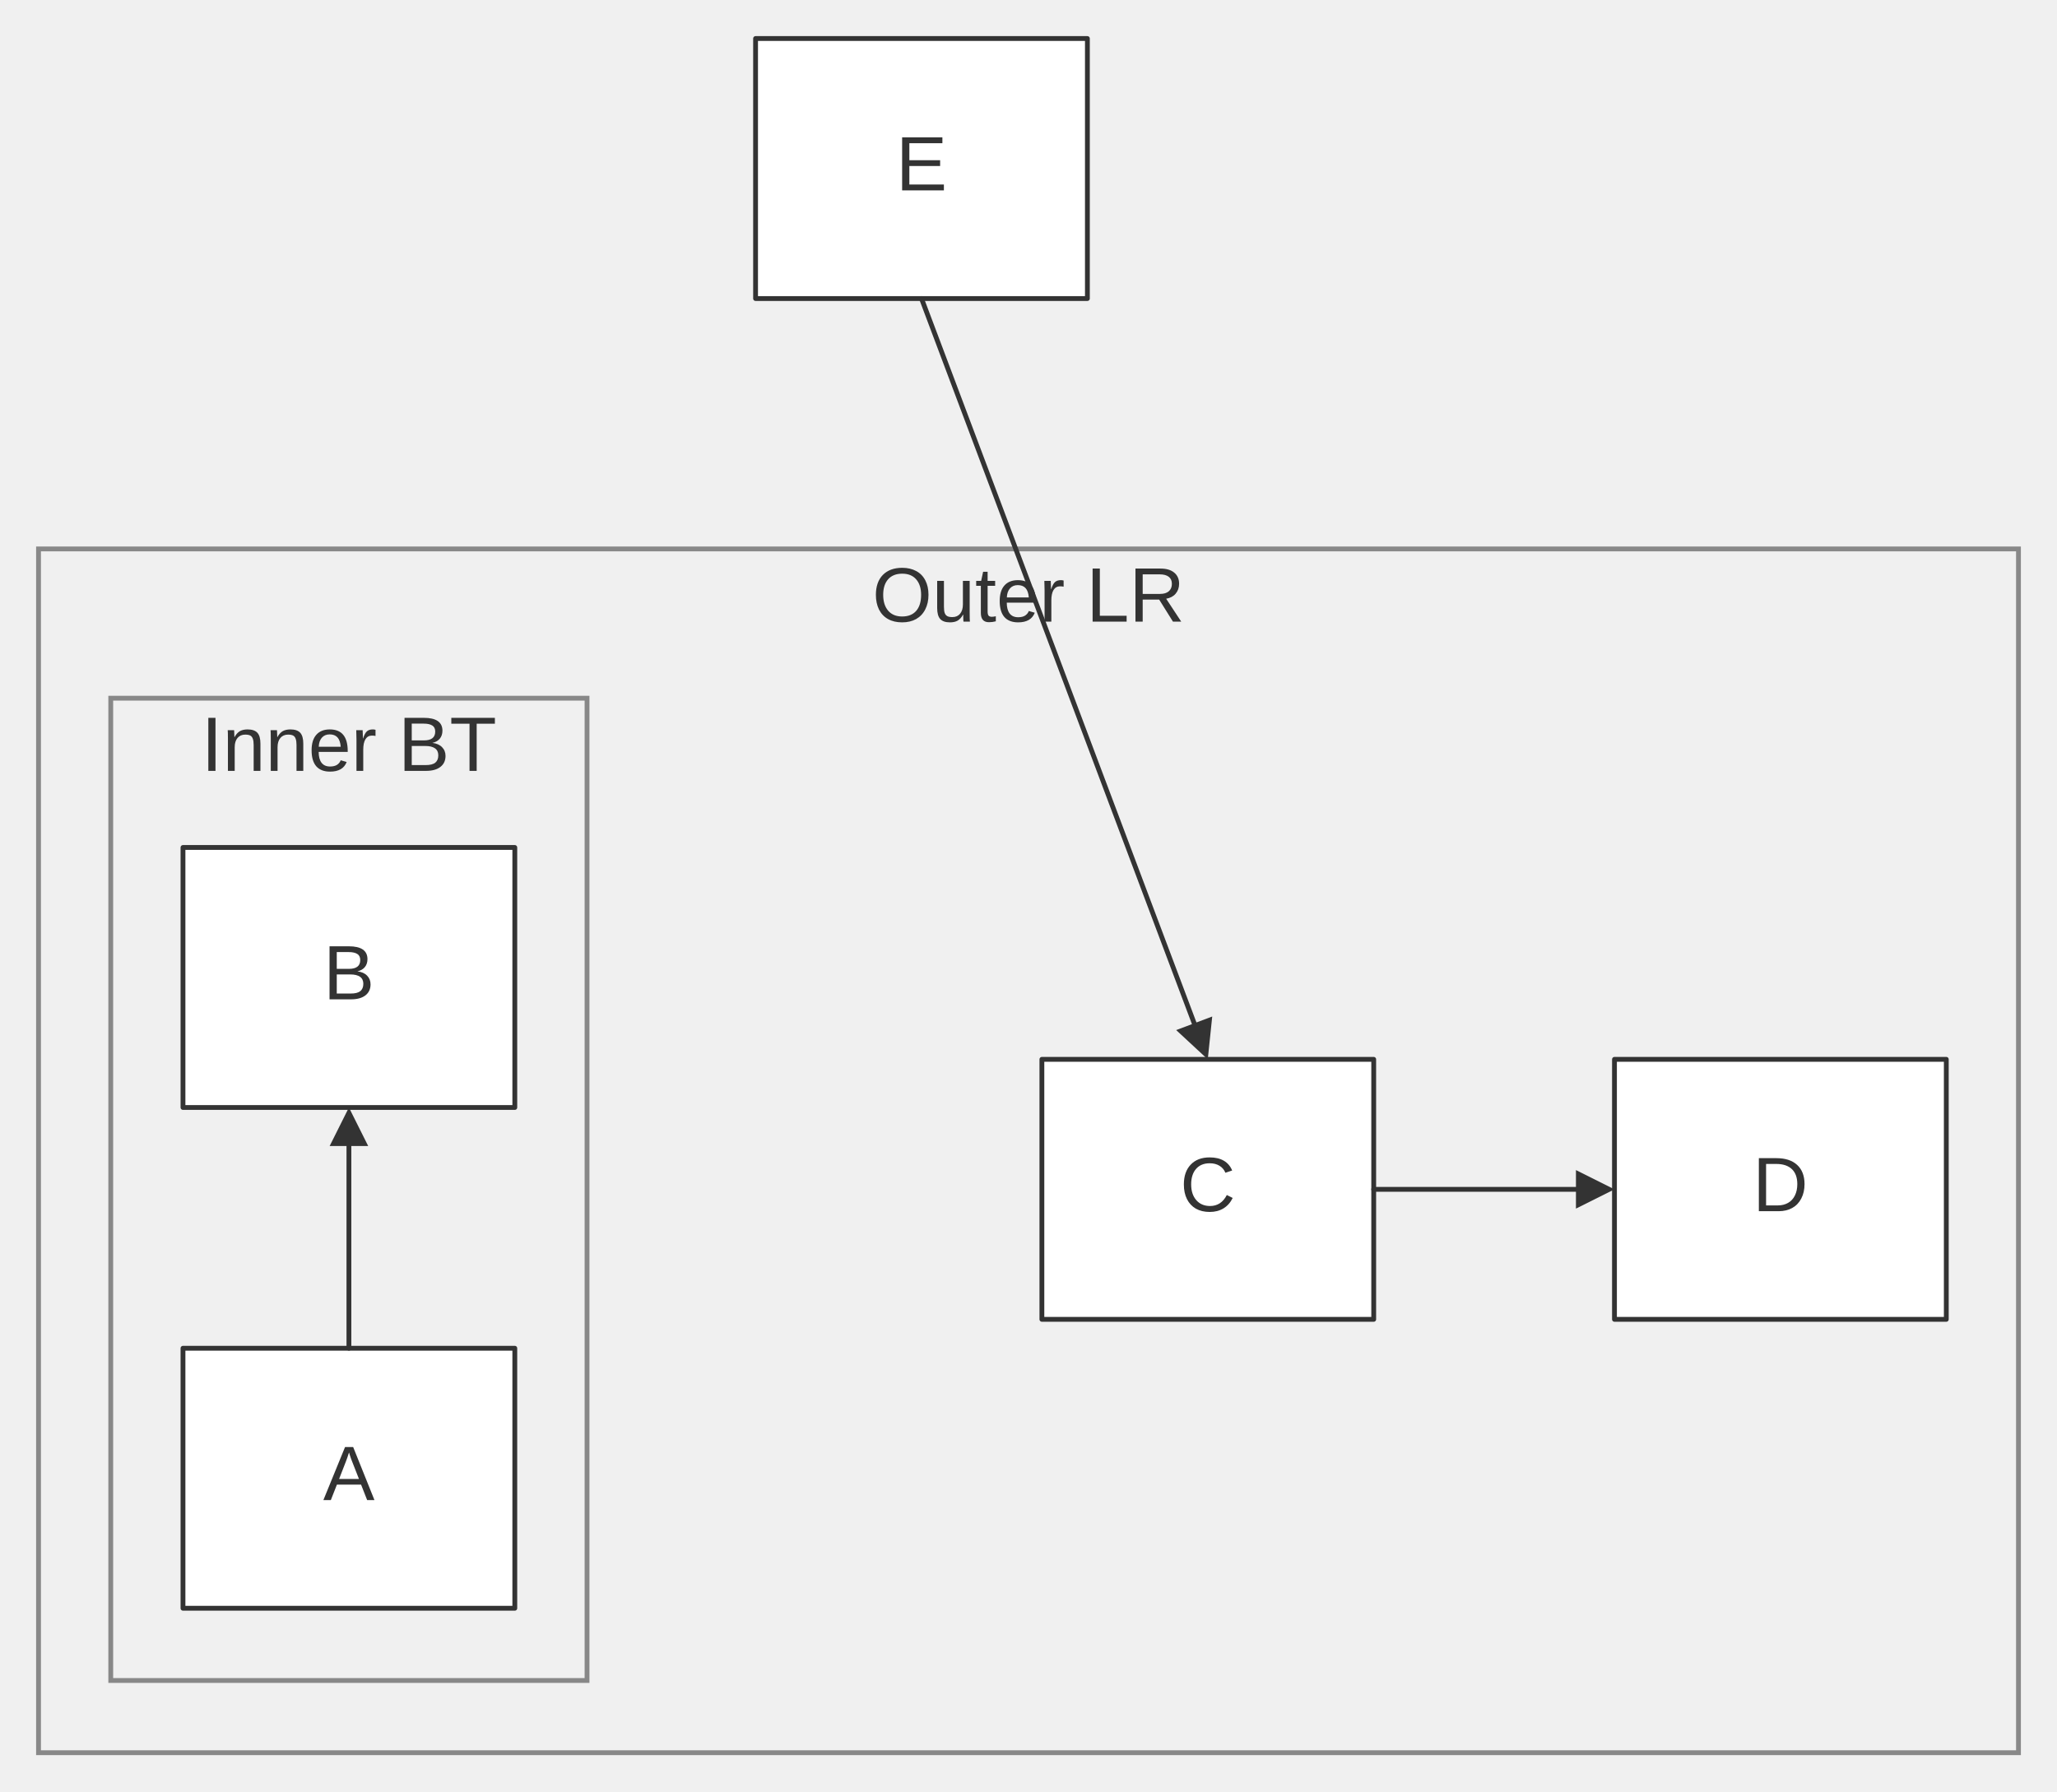
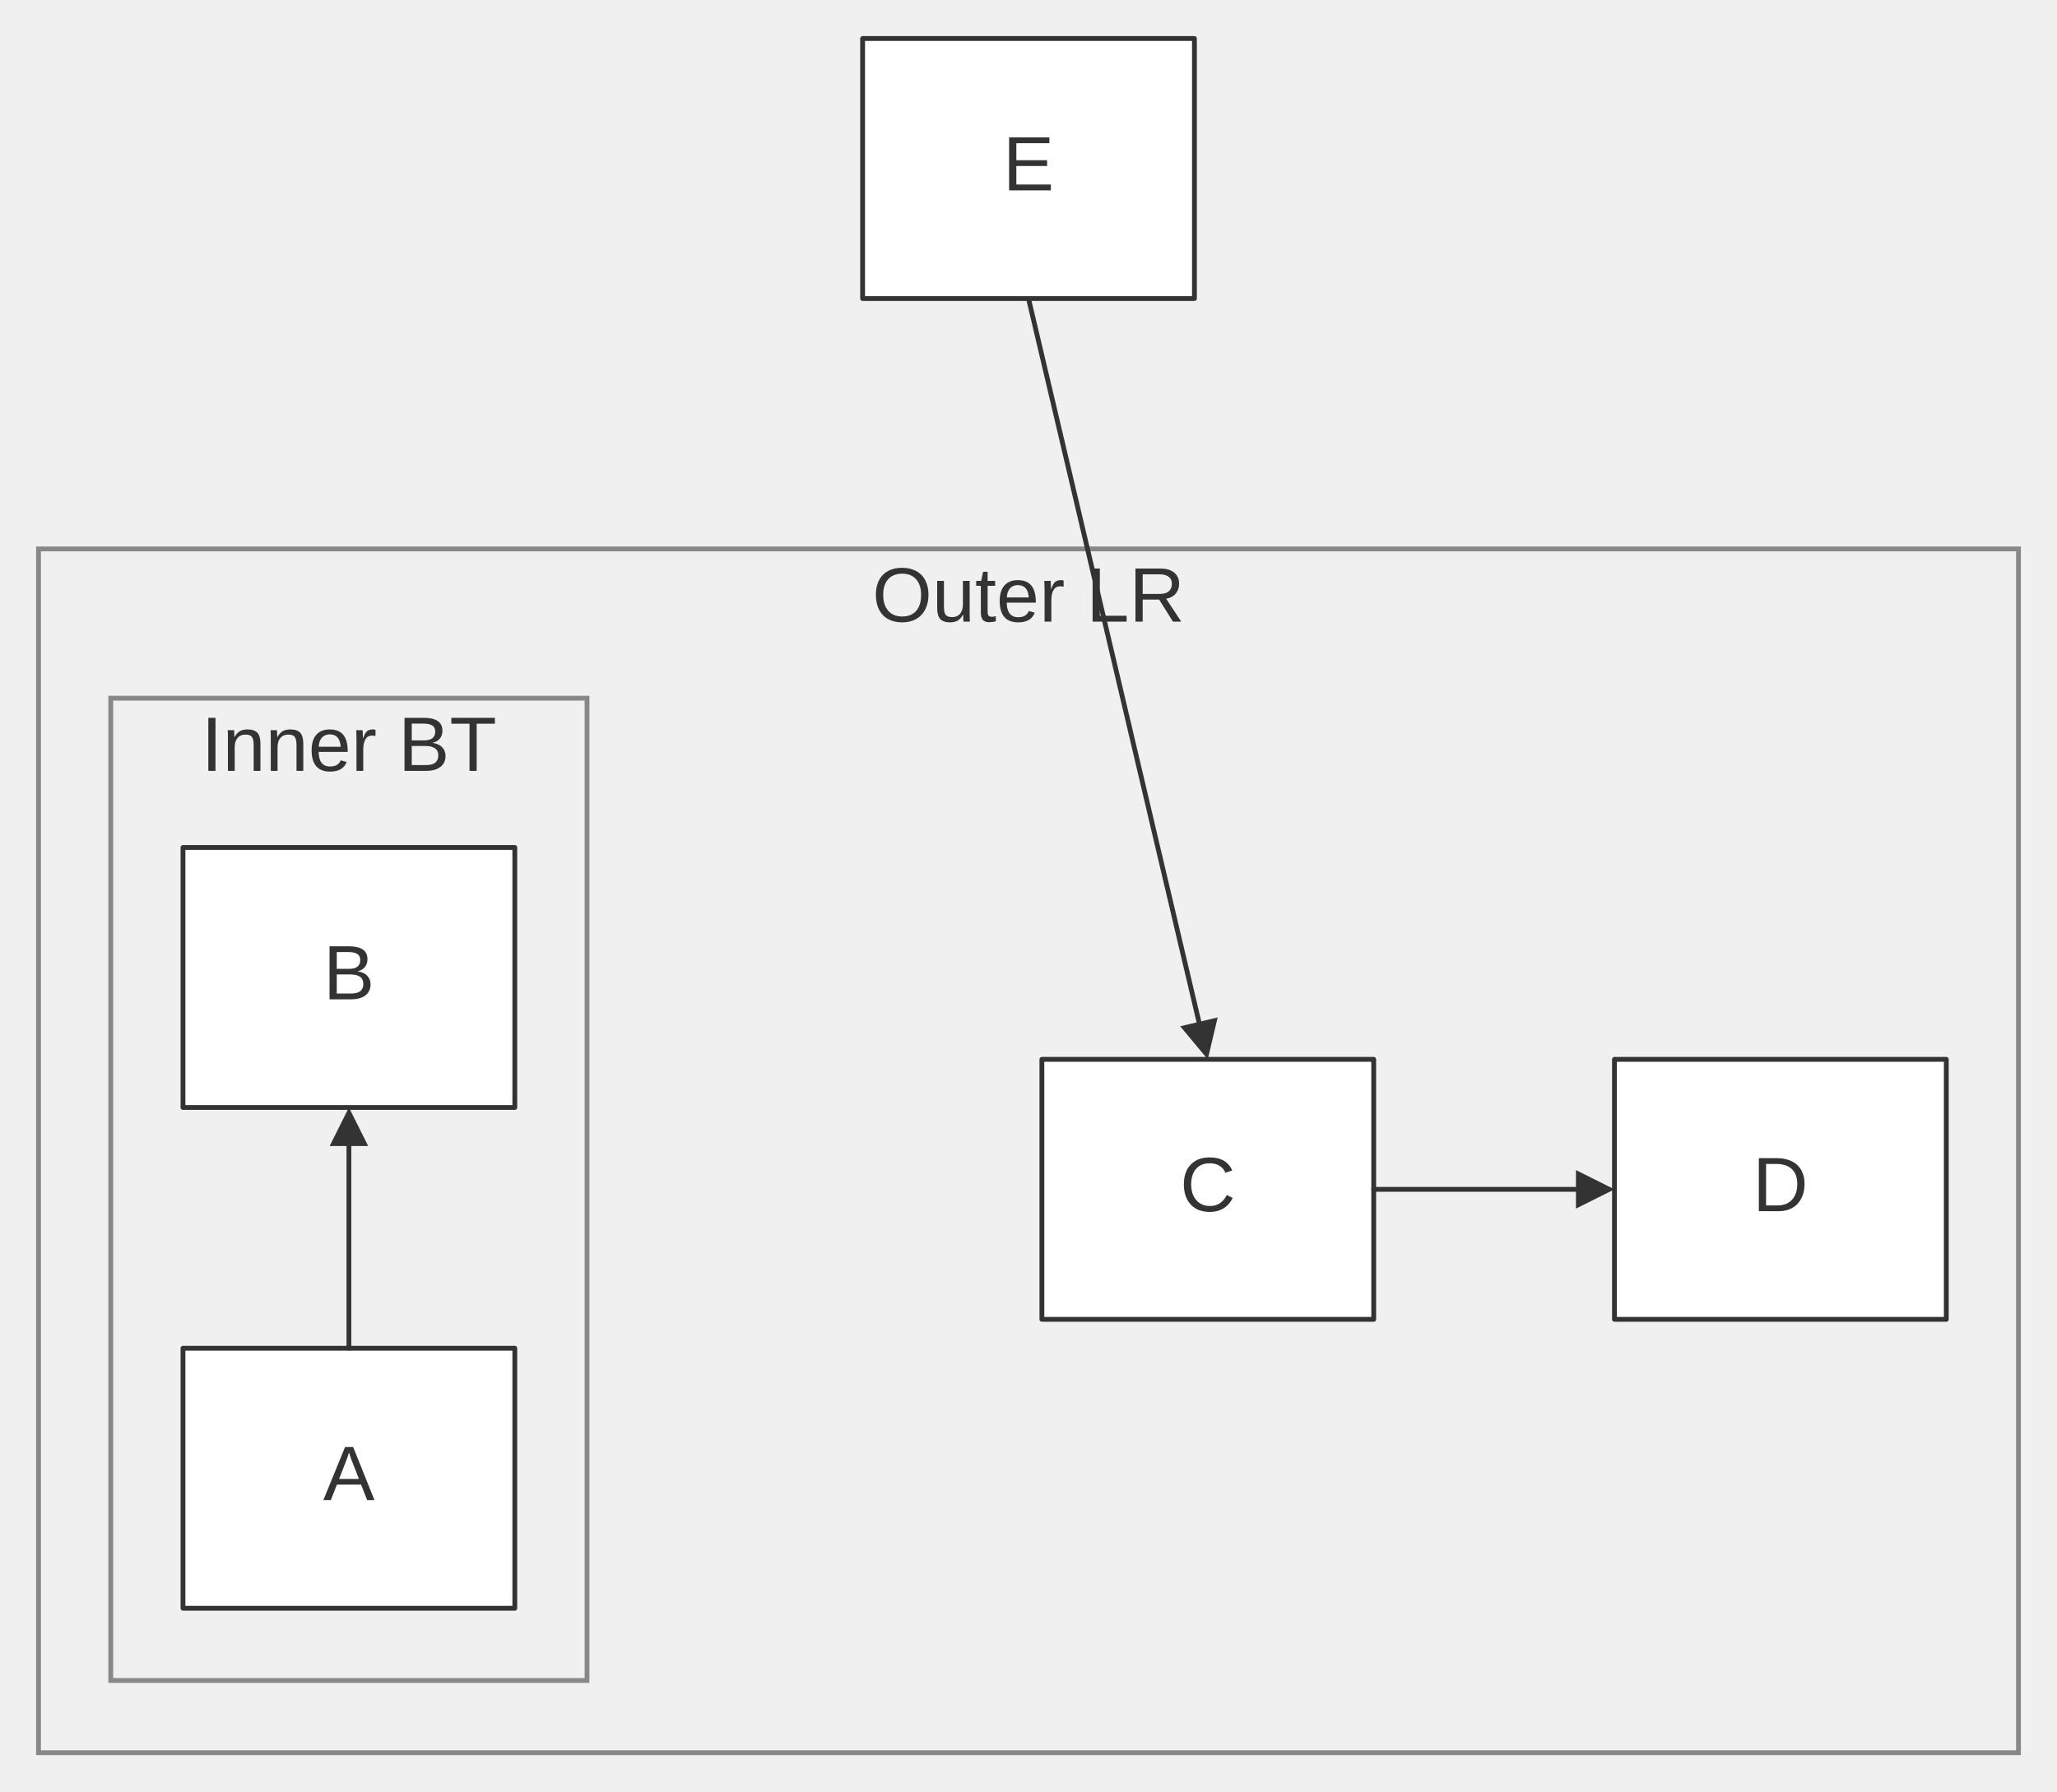
<svg xmlns="http://www.w3.org/2000/svg" width="100%" viewBox="0 0 427.18 372.00" style="max-width: 427.18px; background-color: transparent;" font-family="&quot;trebuchet ms&quot;, verdana, arial, sans-serif" font-size="16.00">
  <defs>
    <marker id="arrowhead" viewBox="0 0 10.00 10.00" refX="5.00" refY="5.00" markerWidth="8.00" markerHeight="8.00" orient="auto-start-reverse" markerUnits="userSpaceOnUse">
      <path d="M 0 0 L 10.00 5.00 L 0 10.00 z" fill="#333" />
    </marker>
    <marker id="crosshead" viewBox="0 0 11.00 11.00" refX="12.00" refY="5.20" markerWidth="11.00" markerHeight="11.00" orient="auto-start-reverse" markerUnits="userSpaceOnUse">
      <path d="M 1,1 l 9,9 M 10,1 l -9,9" stroke="#333" stroke-width="2" />
    </marker>
    <marker id="circlehead" viewBox="0 0 12.00 12.00" refX="11.00" refY="6.00" markerWidth="12.00" markerHeight="12.00" orient="auto-start-reverse" markerUnits="userSpaceOnUse">
      <circle cx="6" cy="6" r="5" stroke="#333" stroke-width="1" fill="white" />
    </marker>
    <marker id="open-arrowhead" viewBox="0 0 10.00 10.00" refX="5.00" refY="5.00" markerWidth="8.00" markerHeight="8.00" orient="auto-start-reverse" markerUnits="userSpaceOnUse">
      <polygon points="0,0 10.00,5.00 0,10.00" fill="white" stroke="#333" stroke-width="1" />
    </marker>
    <marker id="diamondhead" viewBox="0 0 12.00 12.00" refX="6.00" refY="6.00" markerWidth="12.00" markerHeight="12.00" orient="auto-start-reverse" markerUnits="userSpaceOnUse">
      <polygon points="0,6.00 6.00,0 12.00,6.00 6.00,12.00" fill="#333" />
    </marker>
    <marker id="open-diamondhead" viewBox="0 0 12.00 12.00" refX="6.00" refY="6.00" markerWidth="12.00" markerHeight="12.00" orient="auto-start-reverse" markerUnits="userSpaceOnUse">
      <polygon points="0,6.00 6.00,0 12.00,6.00 6.00,12.00" fill="white" stroke="#333" stroke-width="1" />
    </marker>
  </defs>
  <g transform="translate(-64.45,0.00)">
    <g class="clusters">
      <rect class="subgraph" x="72.45" y="114.00" width="411.18" height="250.00" fill="none" stroke="#888" stroke-width="1.00" />
      <text x="278.04" y="118.00" text-anchor="middle" dominant-baseline="hanging" fill="#333">Outer LR</text>
      <rect class="subgraph" x="87.45" y="145.00" width="98.91" height="204.00" fill="none" stroke="#888" stroke-width="1.00" />
      <text x="136.91" y="149.00" text-anchor="middle" dominant-baseline="hanging" fill="#333">Inner BT</text>
    </g>
    <g class="nodes">
      <rect x="102.45" y="280.00" width="68.91" height="54.00" fill="white" stroke="#333" stroke-width="1.00" stroke-linejoin="round" />
      <text x="136.91" y="307.00" text-anchor="middle" dominant-baseline="middle" fill="#333">A</text>
      <rect x="102.45" y="176.00" width="68.91" height="54.00" fill="white" stroke="#333" stroke-width="1.00" stroke-linejoin="round" />
      <text x="136.91" y="203.00" text-anchor="middle" dominant-baseline="middle" fill="#333">B</text>
      <rect x="280.82" y="220.00" width="68.91" height="54.00" fill="white" stroke="#333" stroke-width="1.00" stroke-linejoin="round" />
      <text x="315.27" y="247.00" text-anchor="middle" dominant-baseline="middle" fill="#333">C</text>
      <rect x="399.73" y="220.00" width="68.91" height="54.00" fill="white" stroke="#333" stroke-width="1.00" stroke-linejoin="round" />
      <text x="434.18" y="247.00" text-anchor="middle" dominant-baseline="middle" fill="#333">D</text>
-       <rect x="221.36" y="8.00" width="68.91" height="54.00" fill="white" stroke="#333" stroke-width="1.00" stroke-linejoin="round" />
-       <text x="255.82" y="35.00" text-anchor="middle" dominant-baseline="middle" fill="#333">E</text>
+       <rect x="243.59" y="8.00" width="68.91" height="54.00" fill="white" stroke="#333" stroke-width="1.00" stroke-linejoin="round" />
+       <text x="278.04" y="35.00" text-anchor="middle" dominant-baseline="middle" fill="#333">E</text>
    </g>
    <g class="edgePaths">
      <path d="M136.91,280.00 L136.91,234.00" stroke="#333" stroke-width="1.00" fill="none" stroke-linecap="round" stroke-linejoin="round" marker-end="url(#arrowhead)" />
      <path d="M349.73,247.00 L395.73,247.00" stroke="#333" stroke-width="1.00" fill="none" stroke-linecap="round" stroke-linejoin="round" marker-end="url(#arrowhead)" />
-       <path d="M255.82,62.00 L313.86,216.26" stroke="#333" stroke-width="1.00" fill="none" stroke-linecap="round" stroke-linejoin="round" marker-end="url(#arrowhead)" />
+       <path d="M278.04,62.00 L314.35,216.11" stroke="#333" stroke-width="1.00" fill="none" stroke-linecap="round" stroke-linejoin="round" marker-end="url(#arrowhead)" />
    </g>
    <g class="edgeLabels">
    </g>
  </g>
</svg>
